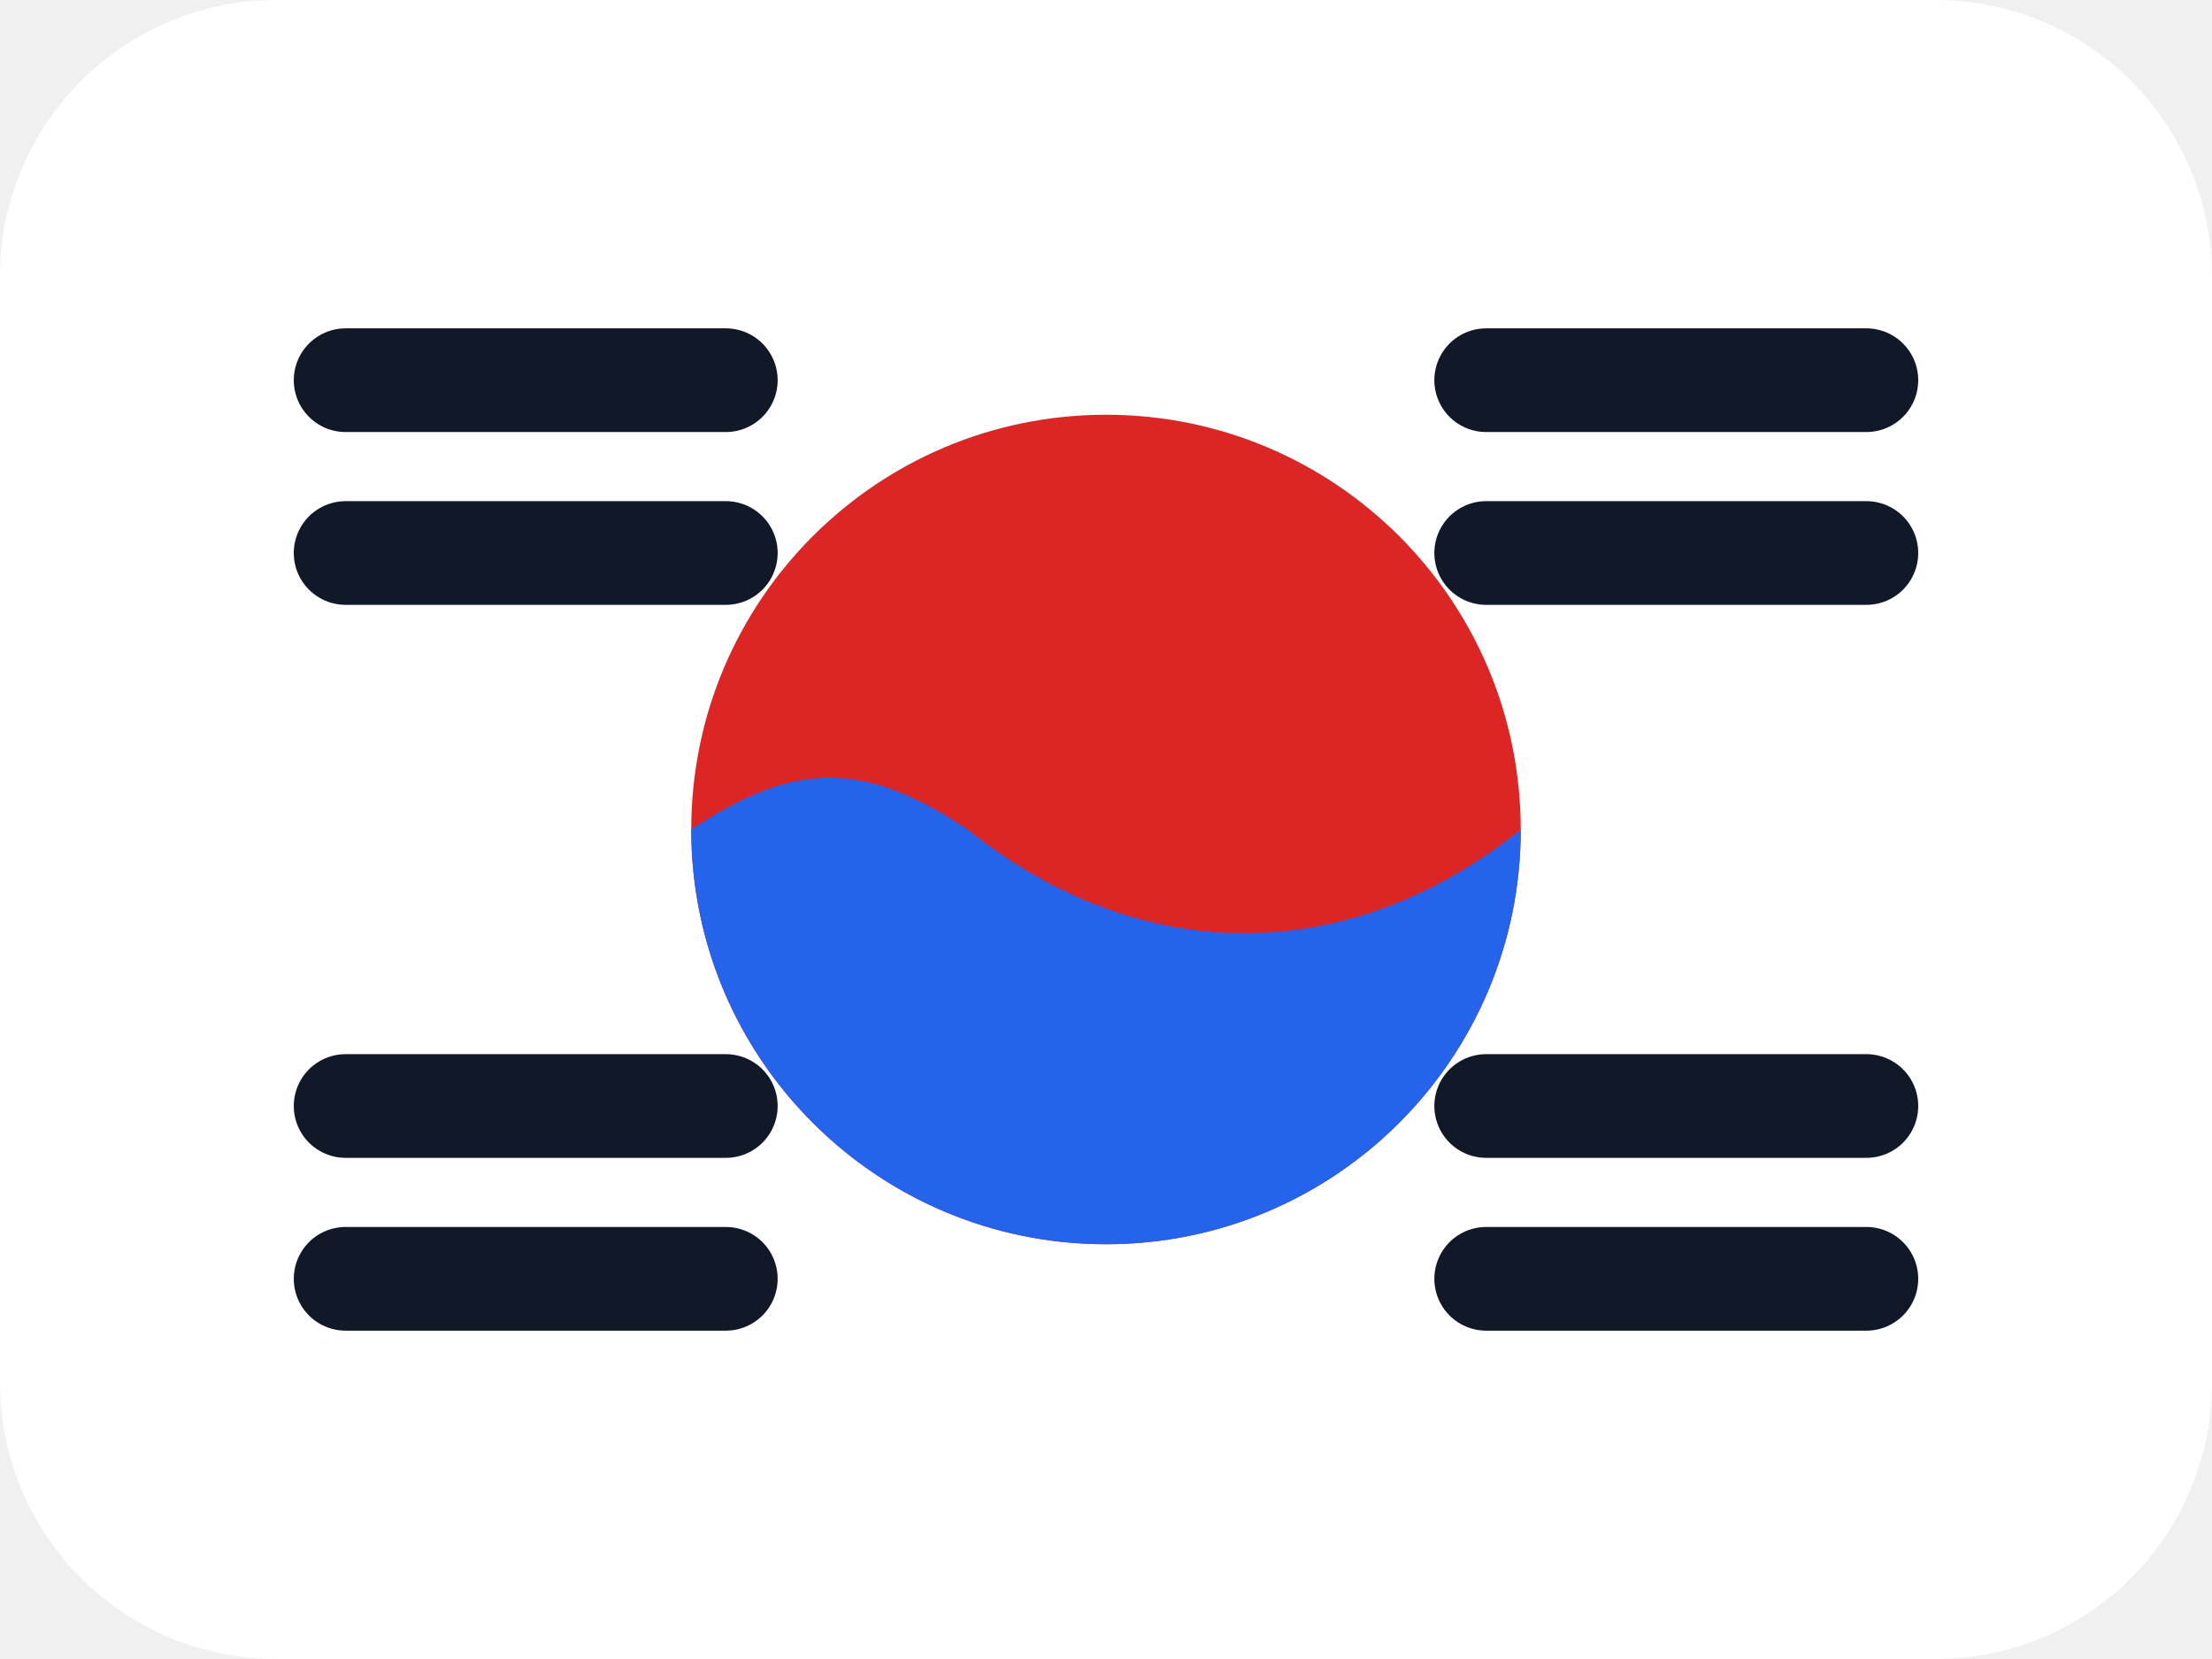
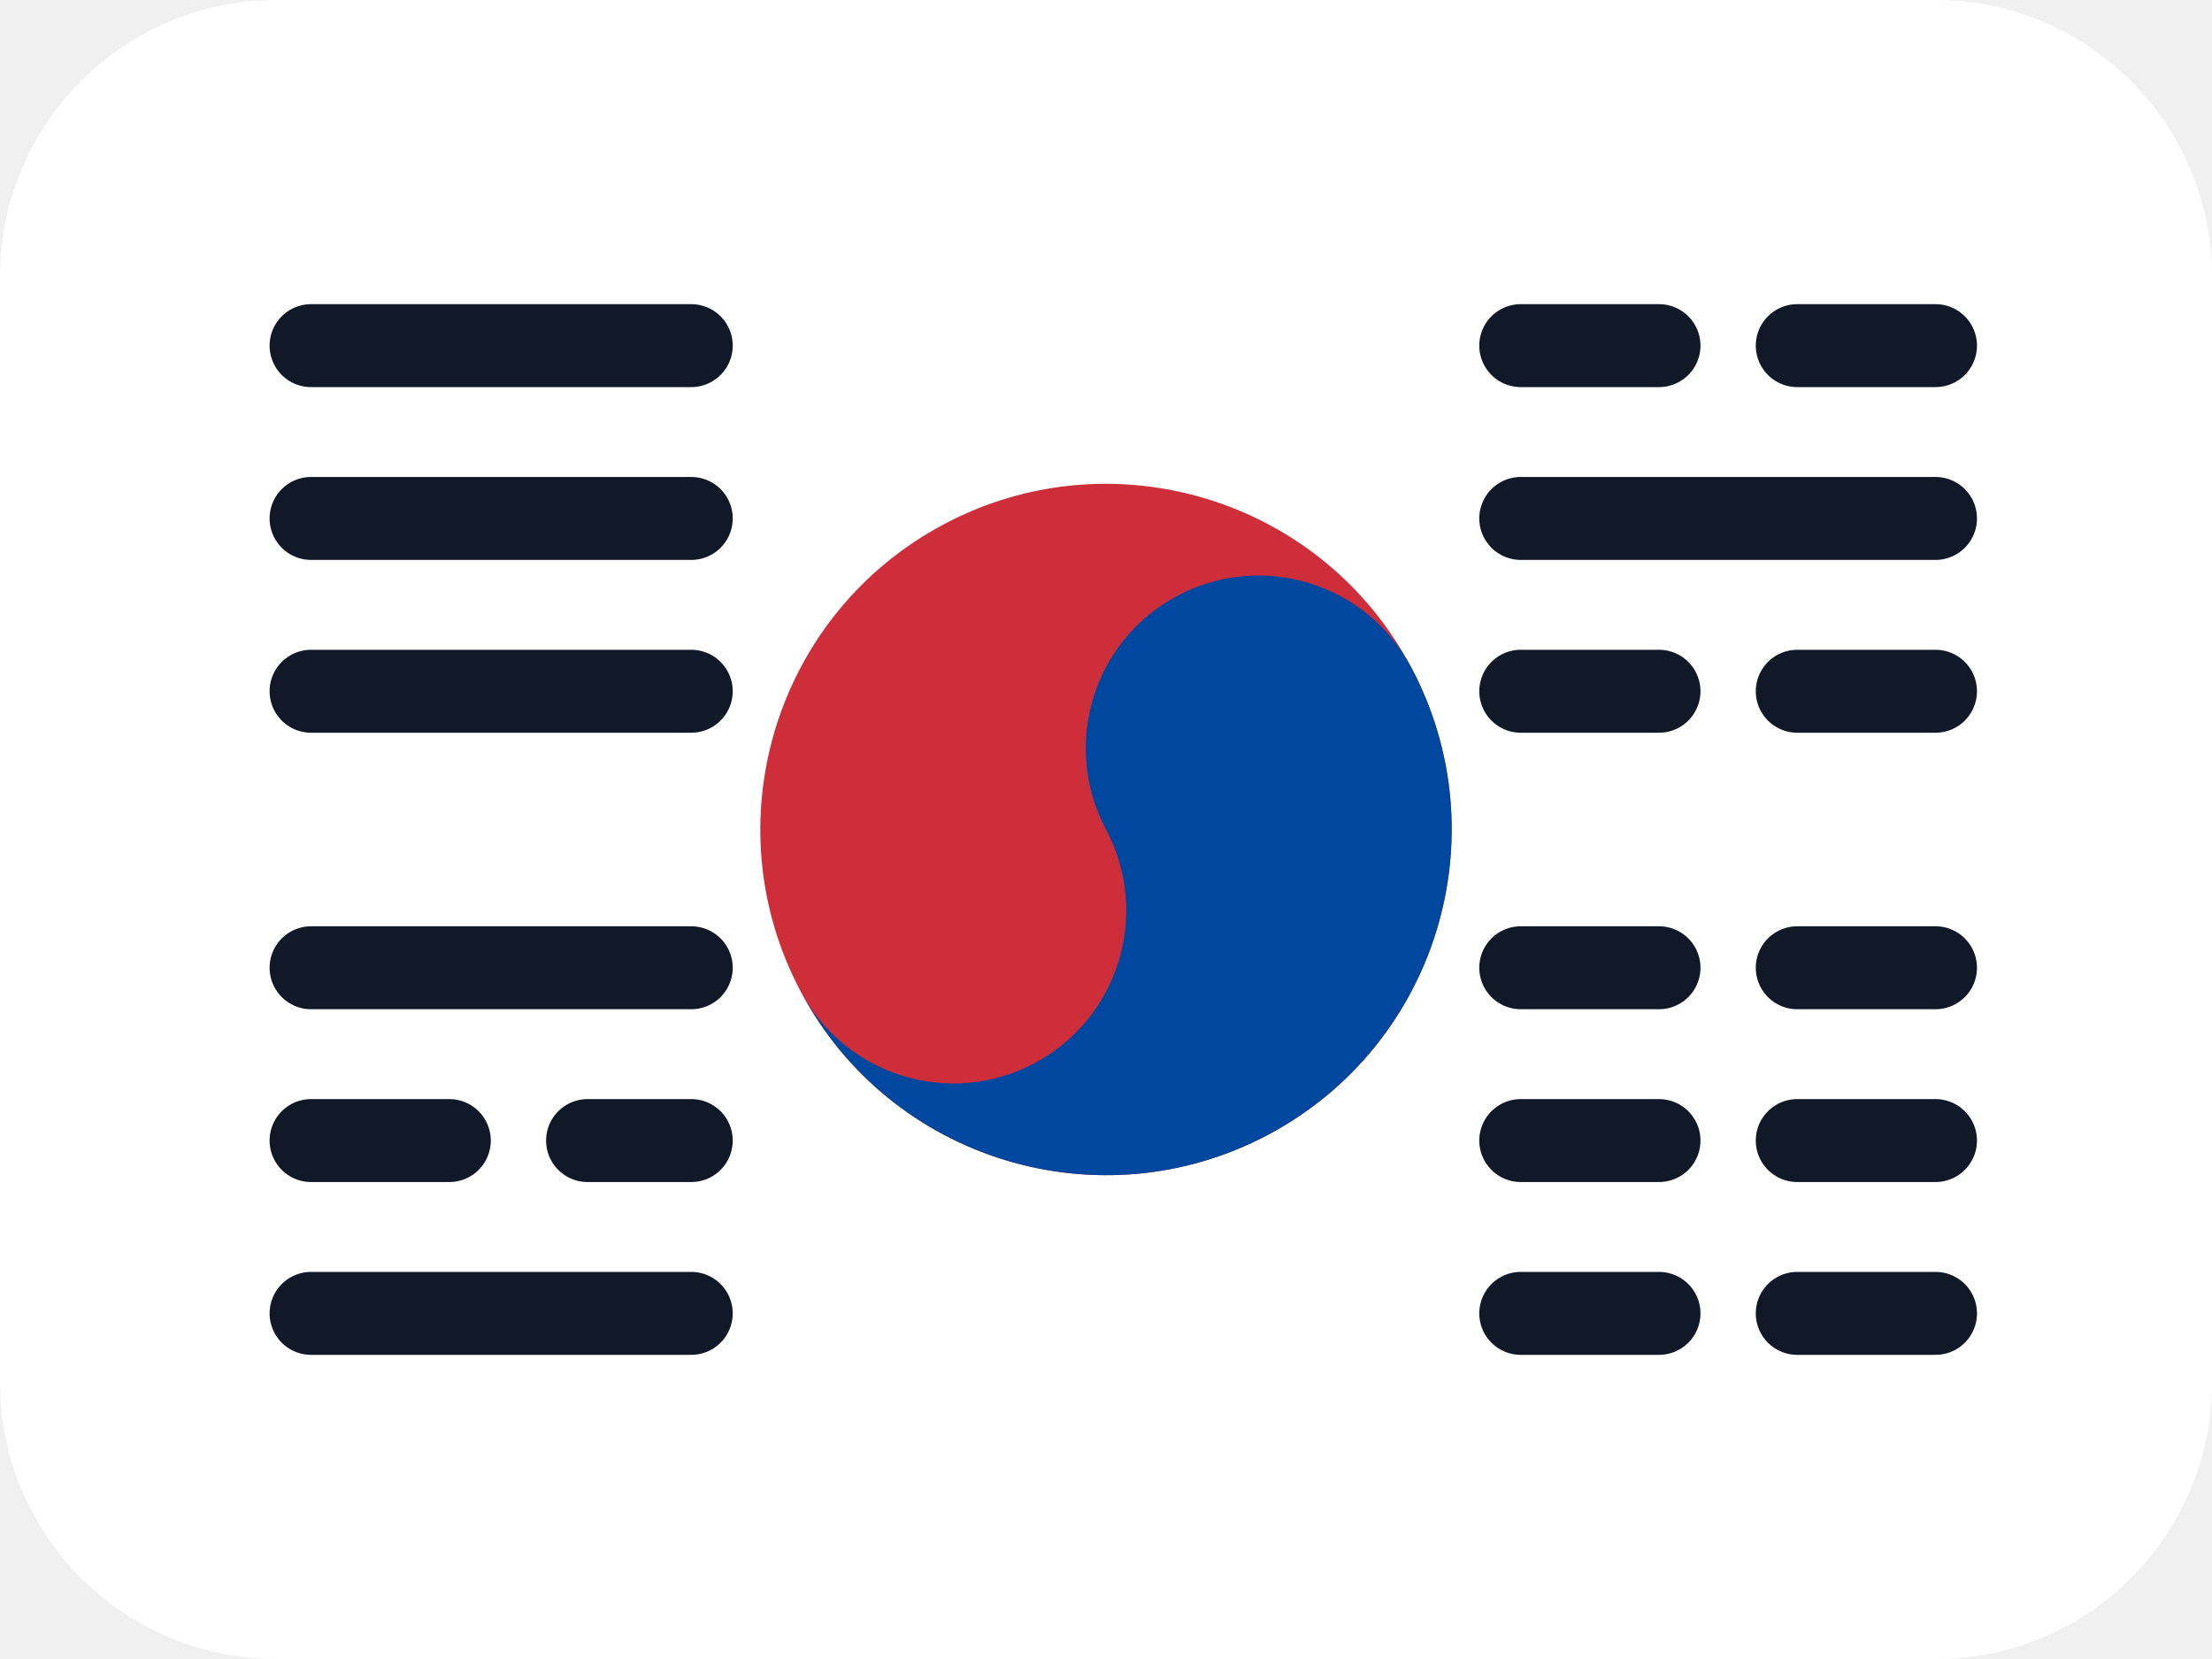
<svg xmlns="http://www.w3.org/2000/svg" viewBox="0 0 64 48" role="img" aria-label="Korean course icon">
  <rect width="64" height="48" rx="8" fill="#fff" />
-   <circle cx="32" cy="24" r="12" fill="#dc2626" />
-   <path fill="#2563eb" d="M20 24a12 12 0 0 0 24 0c-5 4-11 4-16 0-3-2-5-2-8 0Z" />
-   <g stroke="#111827" stroke-width="3" stroke-linecap="round">
-     <path d="M10 11h11M10 16h11M43 11h11M43 16h11M10 32h11M10 37h11M43 32h11M43 37h11" />
+   <g transform="rotate(-28 32 24)">
+     <circle cx="32" cy="24" r="10" fill="#cd2e3a" />
+     <path d="M22 24a10 10 0 0 0 20 0 5 5 0 0 0-10 0 5 5 0 0 1-10 0Z" fill="#0047a0" />
+   </g>
+   <g stroke="#111827" stroke-width="2.4" stroke-linecap="round">
+     <path d="M9 10h11M9 15h11M9 20h11" />
+     <path d="M44 10h4M52 10h4M44 15h12M44 20h4M52 20h4" />
+     <path d="M9 28h11M9 33h4M17 33h3M9 38h11" />
+     <path d="M44 28h4M52 28h4M44 33h4M52 33h4M44 38h4M52 38h4" />
  </g>
</svg>
